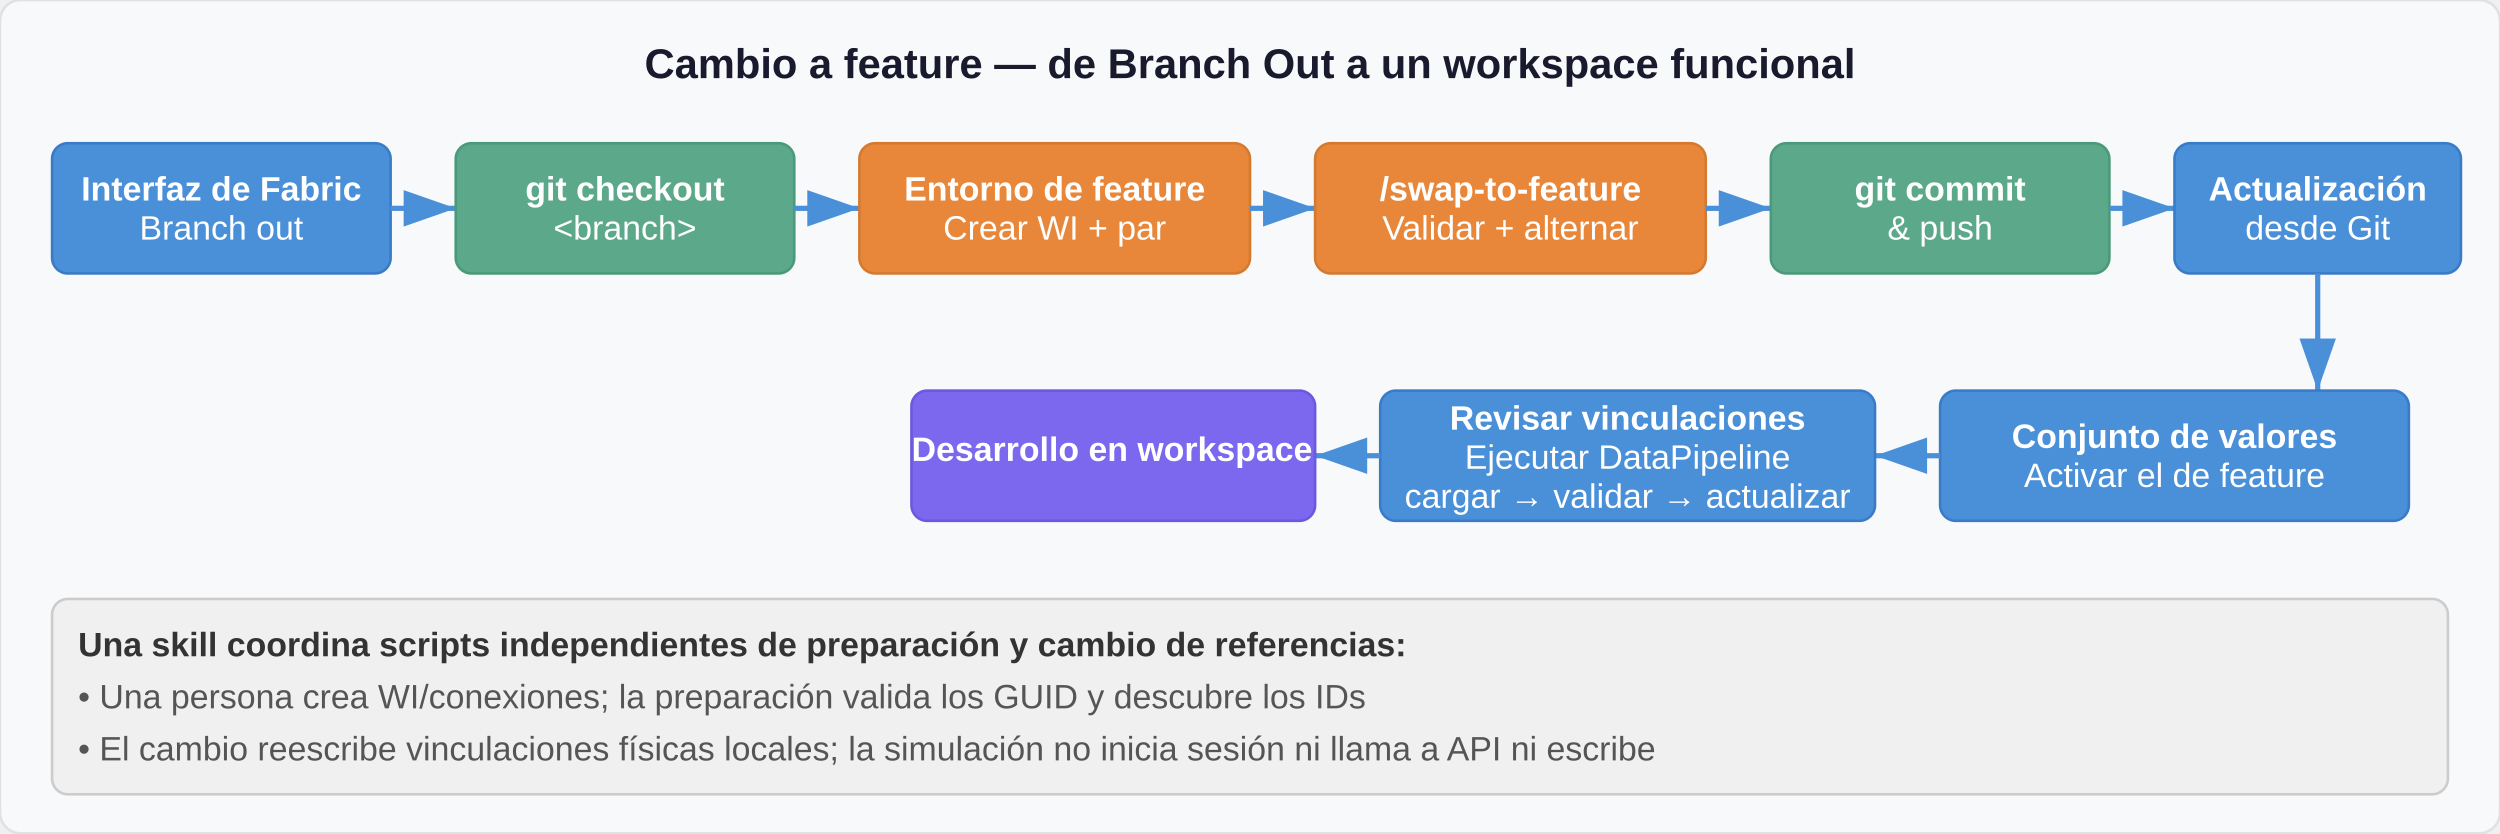
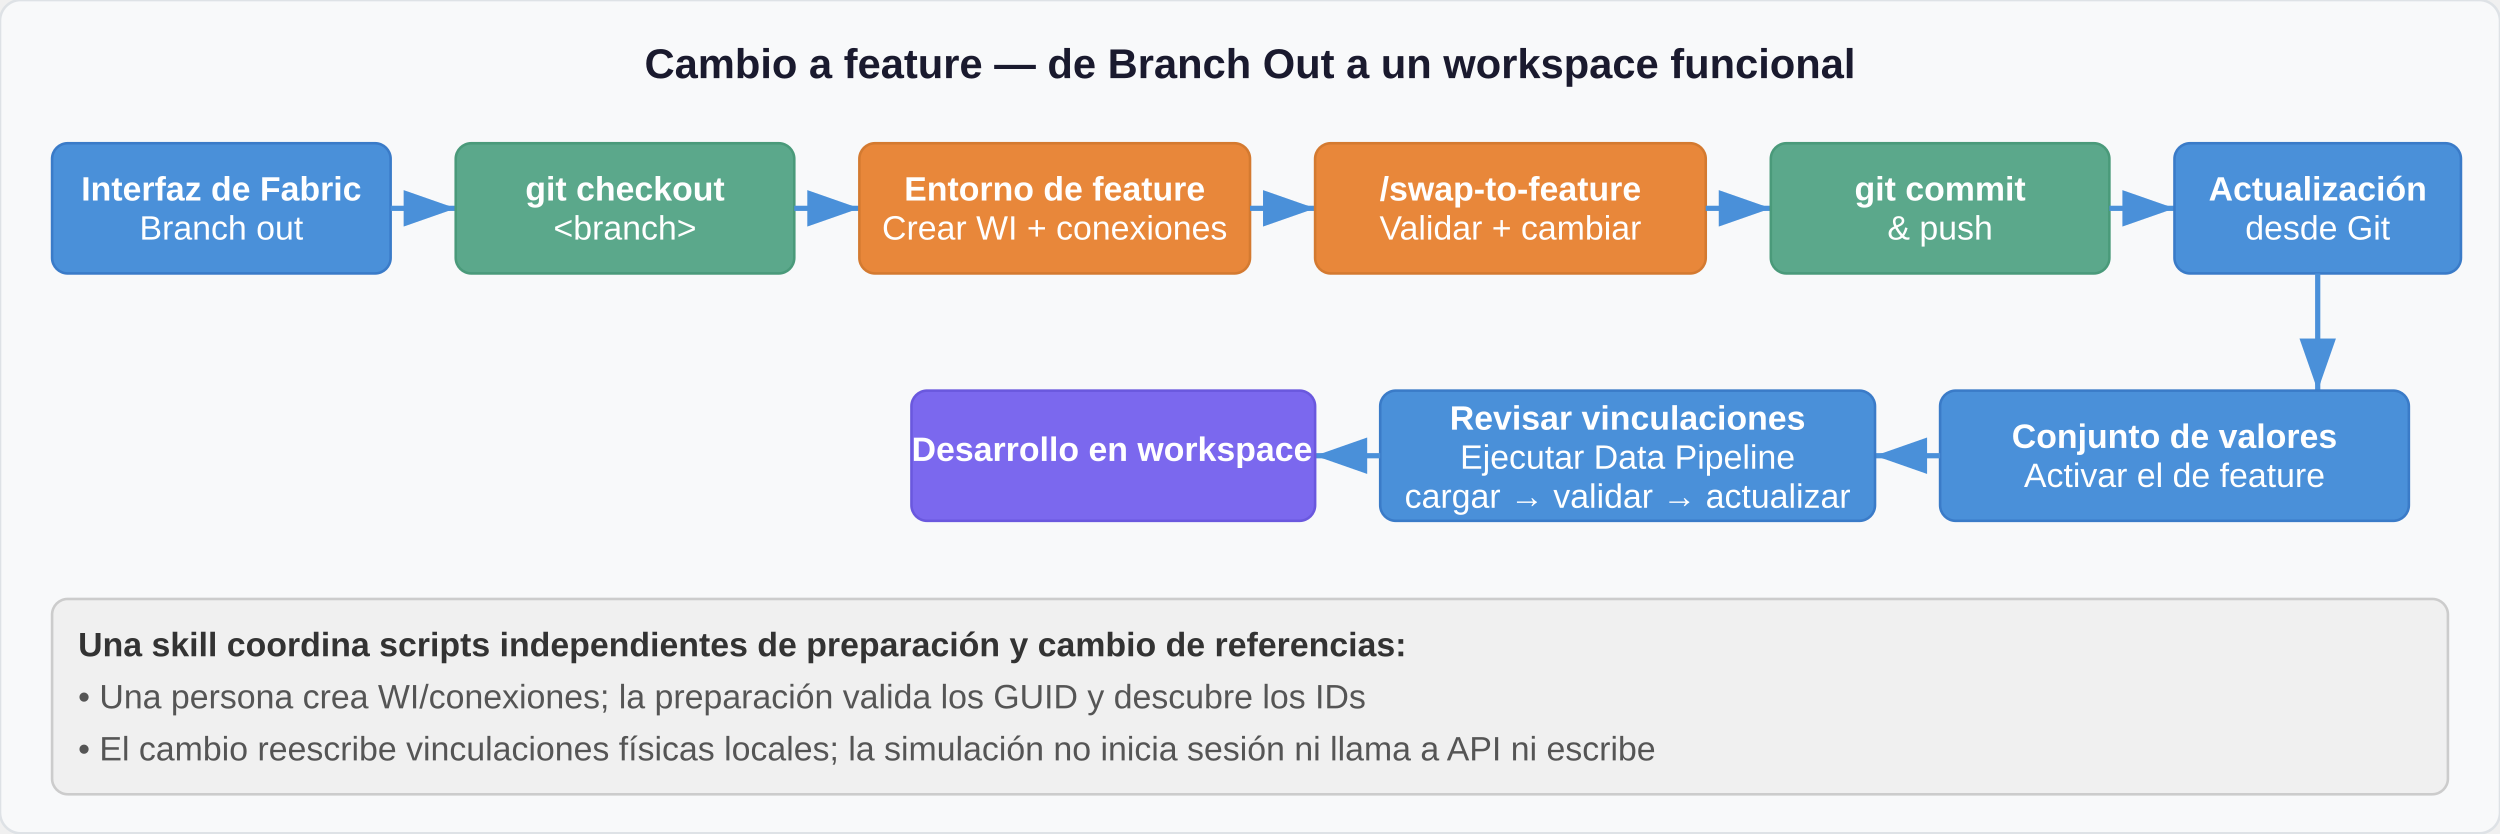
<svg xmlns="http://www.w3.org/2000/svg" viewBox="0 0 960 320" font-family="Segoe UI, Arial, sans-serif" font-size="13">
  <defs>
    <marker id="arrow1" markerWidth="10" markerHeight="7" refX="10" refY="3.5" orient="auto">
      <polygon points="0 0, 10 3.5, 0 7" fill="#4A90D9" />
    </marker>
  </defs>
  <rect width="960" height="320" rx="8" fill="#f8f9fa" stroke="#dee2e6" />
  <text x="480" y="30" text-anchor="middle" font-size="16" font-weight="bold" fill="#1a1a2e">Cambio a feature — de Branch Out a un workspace funcional</text>
  <rect x="20" y="55" width="130" height="50" rx="6" fill="#4A90D9" stroke="#3a7bc8" />
  <text x="85" y="77" text-anchor="middle" fill="white" font-weight="bold">Interfaz de Fabric</text>
  <text x="85" y="92" text-anchor="middle" fill="white">Branch out</text>
  <line x1="150" y1="80" x2="175" y2="80" stroke="#4A90D9" stroke-width="2" marker-end="url(#arrow1)" />
  <rect x="175" y="55" width="130" height="50" rx="6" fill="#5BA88B" stroke="#4a9a7a" />
  <text x="240" y="77" text-anchor="middle" fill="white" font-weight="bold">git checkout</text>
  <text x="240" y="92" text-anchor="middle" fill="white">&lt;branch&gt;</text>
  <line x1="305" y1="80" x2="330" y2="80" stroke="#4A90D9" stroke-width="2" marker-end="url(#arrow1)" />
  <rect x="330" y="55" width="150" height="50" rx="6" fill="#E8873A" stroke="#d47a30" />
  <text x="405" y="77" text-anchor="middle" fill="white" font-weight="bold">Entorno de feature</text>
-   <text x="405" y="92" text-anchor="middle" fill="white">Crear WI + par</text>
+   <text x="405" y="92" text-anchor="middle" fill="white">Crear WI + conexiones</text>
  <line x1="480" y1="80" x2="505" y2="80" stroke="#4A90D9" stroke-width="2" marker-end="url(#arrow1)" />
  <rect x="505" y="55" width="150" height="50" rx="6" fill="#E8873A" stroke="#d47a30" />
  <text x="580" y="77" text-anchor="middle" fill="white" font-weight="bold">/swap-to-feature</text>
-   <text x="580" y="92" text-anchor="middle" fill="white">Validar + alternar</text>
+   <text x="580" y="92" text-anchor="middle" fill="white">Validar + cambiar</text>
  <line x1="655" y1="80" x2="680" y2="80" stroke="#4A90D9" stroke-width="2" marker-end="url(#arrow1)" />
  <rect x="680" y="55" width="130" height="50" rx="6" fill="#5BA88B" stroke="#4a9a7a" />
  <text x="745" y="77" text-anchor="middle" fill="white" font-weight="bold">git commit</text>
  <text x="745" y="92" text-anchor="middle" fill="white">&amp; push</text>
  <line x1="810" y1="80" x2="835" y2="80" stroke="#4A90D9" stroke-width="2" marker-end="url(#arrow1)" />
  <rect x="835" y="55" width="110" height="50" rx="6" fill="#4A90D9" stroke="#3a7bc8" />
  <text x="890" y="77" text-anchor="middle" fill="white" font-weight="bold">Actualización</text>
  <text x="890" y="92" text-anchor="middle" fill="white">desde Git</text>
  <line x1="890" y1="105" x2="890" y2="150" stroke="#4A90D9" stroke-width="2" marker-end="url(#arrow1)" />
  <rect x="745" y="150" width="180" height="50" rx="6" fill="#4A90D9" stroke="#3a7bc8" />
  <text x="835" y="172" text-anchor="middle" fill="white" font-weight="bold">Conjunto de valores</text>
  <text x="835" y="187" text-anchor="middle" fill="white">Activar el de feature</text>
  <line x1="745" y1="175" x2="720" y2="175" stroke="#4A90D9" stroke-width="2" marker-end="url(#arrow1)" />
  <rect x="530" y="150" width="190" height="50" rx="6" fill="#4A90D9" stroke="#3a7bc8" />
  <text x="625" y="165" text-anchor="middle" fill="white" font-weight="bold">Revisar vinculaciones</text>
-   <text x="625" y="180" text-anchor="middle" fill="white">Ejecutar DataPipeline</text>
+   <text x="625" y="180" text-anchor="middle" fill="white">Ejecutar Data Pipeline</text>
  <text x="625" y="195" text-anchor="middle" fill="white">cargar → validar → actualizar</text>
  <line x1="530" y1="175" x2="505" y2="175" stroke="#4A90D9" stroke-width="2" marker-end="url(#arrow1)" />
  <rect x="350" y="150" width="155" height="50" rx="6" fill="#7B68EE" stroke="#6a58de" />
  <text x="427" y="177" text-anchor="middle" fill="white" font-weight="bold">Desarrollo en workspace</text>
  <rect x="20" y="230" width="920" height="75" rx="6" fill="#f0f0f0" stroke="#ccc" />
  <text x="30" y="252" font-weight="bold" fill="#333">Una skill coordina scripts independientes de preparación y cambio de referencias:</text>
  <text x="30" y="272" fill="#555">• Una persona crea WI/conexiones; la preparación valida los GUID y descubre los IDs</text>
  <text x="30" y="292" fill="#555">• El cambio reescribe vinculaciones físicas locales; la simulación no inicia sesión ni llama a API ni escribe</text>
</svg>
